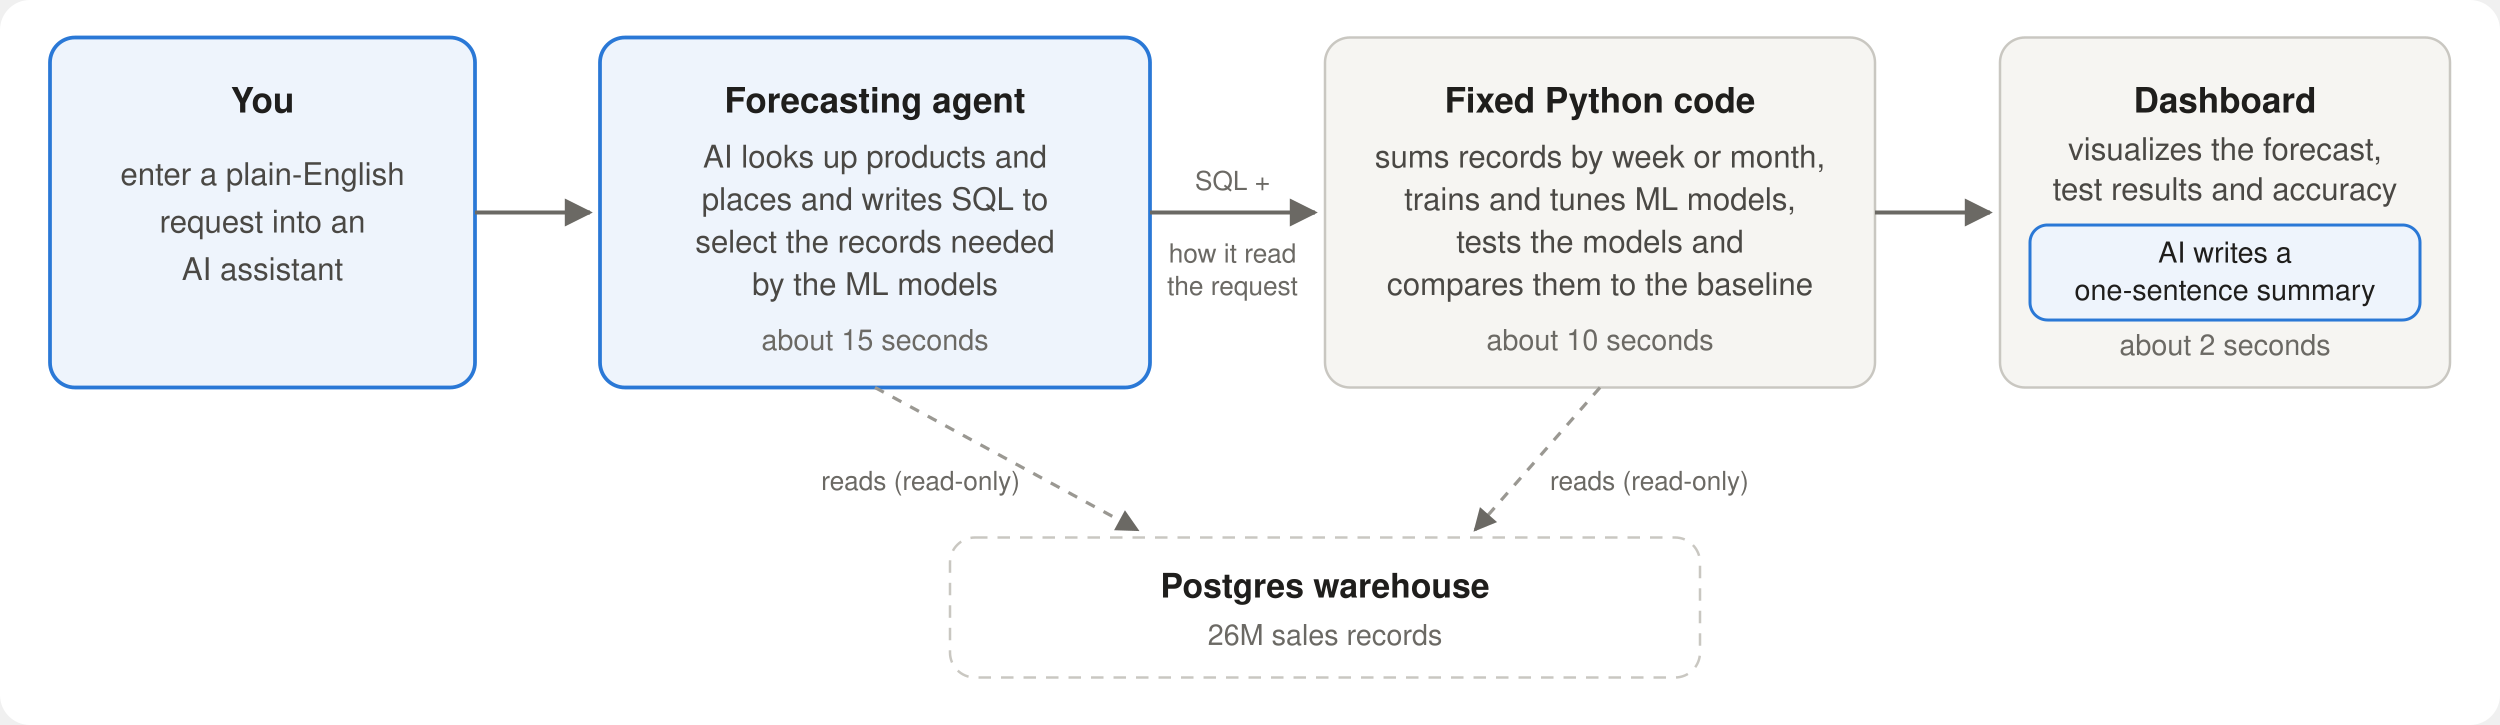
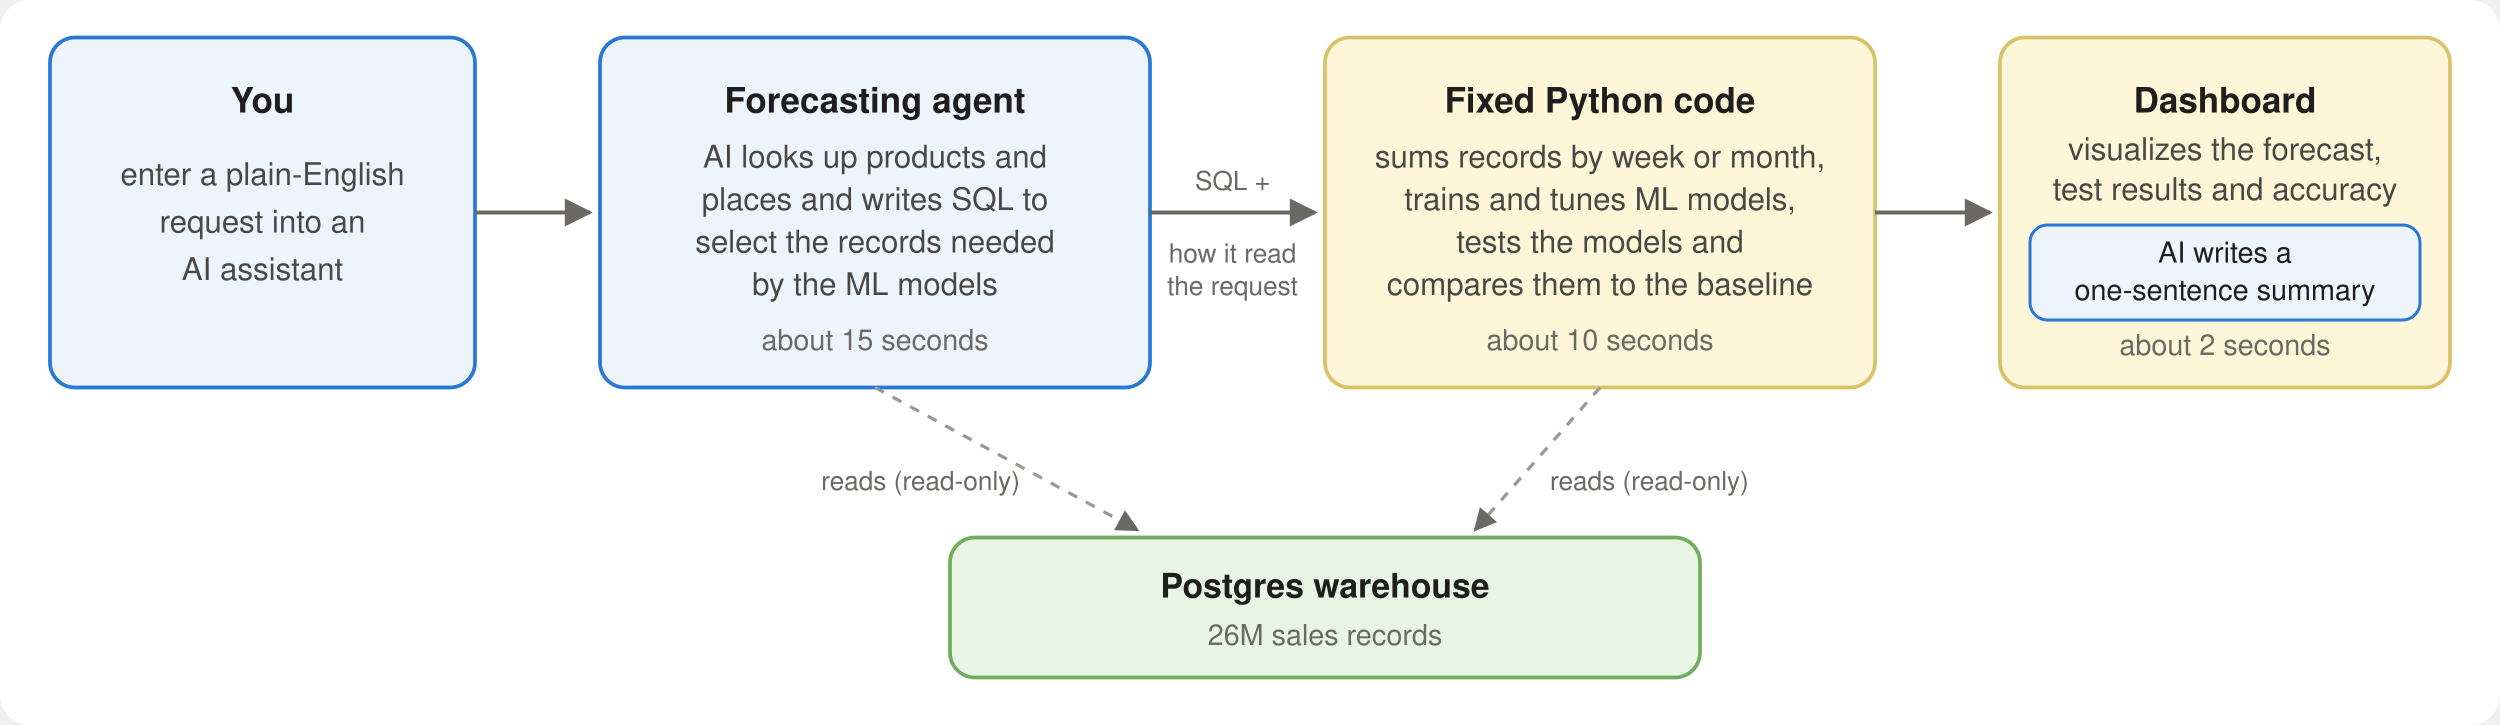
<svg xmlns="http://www.w3.org/2000/svg" viewBox="0 40 1000 290" width="1000" height="290" font-family="system-ui, -apple-system, 'Segoe UI', Helvetica, Arial, sans-serif" role="img" aria-label="How a forecast request flows">
  <defs>
    <marker id="arrow" viewBox="0 0 10 10" refX="9" refY="5" markerWidth="7" markerHeight="7" orient="auto">
      <path d="M0,0 L10,5 L0,10 z" fill="#6b6964" />
    </marker>
  </defs>
  <rect y="40" width="1000" height="290" rx="12" fill="#ffffff" />
  <rect x="20" y="55" width="170" height="140" rx="10" fill="#eef4fc" stroke="#2a78d6" stroke-width="1.5" />
  <text x="105" y="85" text-anchor="middle" font-size="14" font-weight="600" fill="#1f1e1c">You</text>
  <text x="105" y="114" text-anchor="middle" font-size="12.5" fill="#4a4844">enter a plain-English</text>
  <text x="105" y="133" text-anchor="middle" font-size="12.5" fill="#4a4844">request into an</text>
  <text x="105" y="152" text-anchor="middle" font-size="12.5" fill="#4a4844">AI assistant</text>
  <rect x="240" y="55" width="220" height="140" rx="10" fill="#eef4fc" stroke="#2a78d6" stroke-width="1.5" />
  <text x="350" y="85" text-anchor="middle" font-size="14" font-weight="600" fill="#1f1e1c">Forecasting agent</text>
  <text x="350" y="107" text-anchor="middle" font-size="12.5" fill="#4a4844">AI looks up products and</text>
  <text x="350" y="124" text-anchor="middle" font-size="12.5" fill="#4a4844">places and writes SQL to</text>
  <text x="350" y="141" text-anchor="middle" font-size="12.5" fill="#4a4844">select the records needed</text>
  <text x="350" y="158" text-anchor="middle" font-size="12.5" fill="#4a4844">by the ML models</text>
  <text x="350" y="180" text-anchor="middle" font-size="11.5" fill="#6b6964">about 15 seconds</text>
-   <rect x="530" y="55" width="220" height="140" rx="10" fill="#f6f5f2" stroke="#c9c7c1" />
+   <rect x="530" y="55" width="220" height="140" rx="10" fill="#fdf6d8" stroke="#d9c26a" stroke-width="1.5" />
  <text x="640" y="85" text-anchor="middle" font-size="14" font-weight="600" fill="#1f1e1c">Fixed Python code</text>
  <text x="640" y="107" text-anchor="middle" font-size="12.5" fill="#4a4844">sums records by week or month,</text>
  <text x="640" y="124" text-anchor="middle" font-size="12.5" fill="#4a4844">trains and tunes ML models,</text>
  <text x="640" y="141" text-anchor="middle" font-size="12.5" fill="#4a4844">tests the models and</text>
  <text x="640" y="158" text-anchor="middle" font-size="12.5" fill="#4a4844">compares them to the baseline</text>
  <text x="640" y="180" text-anchor="middle" font-size="11.5" fill="#6b6964">about 10 seconds</text>
-   <rect x="800" y="55" width="180" height="140" rx="10" fill="#f6f5f2" stroke="#c9c7c1" />
+   <rect x="800" y="55" width="180" height="140" rx="10" fill="#fdf6d8" stroke="#d9c26a" stroke-width="1.5" />
  <text x="890" y="85" text-anchor="middle" font-size="14" font-weight="600" fill="#1f1e1c">Dashboard</text>
  <text x="890" y="104" text-anchor="middle" font-size="12.5" fill="#4a4844">visualizes the forecast,</text>
  <text x="890" y="120" text-anchor="middle" font-size="12.5" fill="#4a4844">test results and accuracy</text>
  <rect x="812" y="130" width="156" height="38" rx="7" fill="#eef4fc" stroke="#2a78d6" stroke-width="1.2" />
  <text x="890" y="145" text-anchor="middle" font-size="11.5" fill="#1f1e1c">AI writes a</text>
  <text x="890" y="160" text-anchor="middle" font-size="11.5" fill="#1f1e1c">one-sentence summary</text>
  <text x="890" y="182" text-anchor="middle" font-size="11.5" fill="#6b6964">about 2 seconds</text>
-   <rect x="380" y="255" width="300" height="56" rx="10" fill="#ffffff" stroke="#c9c7c1" stroke-dasharray="5 4" />
+   <rect x="380" y="255" width="300" height="56" rx="10" fill="#e9f5e4" stroke="#6fae5c" stroke-width="1.5" />
  <text x="530" y="279" text-anchor="middle" font-size="13.5" font-weight="600" fill="#1f1e1c">Postgres warehouse</text>
  <text x="530" y="298" text-anchor="middle" font-size="11.5" fill="#6b6964">26M sales records</text>
  <g stroke="#6b6964" stroke-width="1.6" fill="none" marker-end="url(#arrow)">
    <line x1="190" y1="125" x2="236" y2="125" />
    <line x1="460" y1="125" x2="526" y2="125" />
    <line x1="750" y1="125" x2="796" y2="125" />
  </g>
  <text x="493" y="116" text-anchor="middle" font-size="10.5" fill="#6b6964">SQL +</text>
  <text x="493" y="145" text-anchor="middle" font-size="10.5" fill="#6b6964">how it read</text>
  <text x="493" y="158" text-anchor="middle" font-size="10.5" fill="#6b6964">the request</text>
  <g stroke="#9a9892" stroke-width="1.3" fill="none" stroke-dasharray="4 4" marker-end="url(#arrow)">
    <line x1="350" y1="195" x2="455" y2="252" />
    <line x1="640" y1="195" x2="590" y2="252" />
  </g>
  <text x="408" y="236" text-anchor="end" font-size="10.5" fill="#6b6964">reads (read-only)</text>
  <text x="620" y="236" font-size="10.5" fill="#6b6964">reads (read-only)</text>
</svg>
